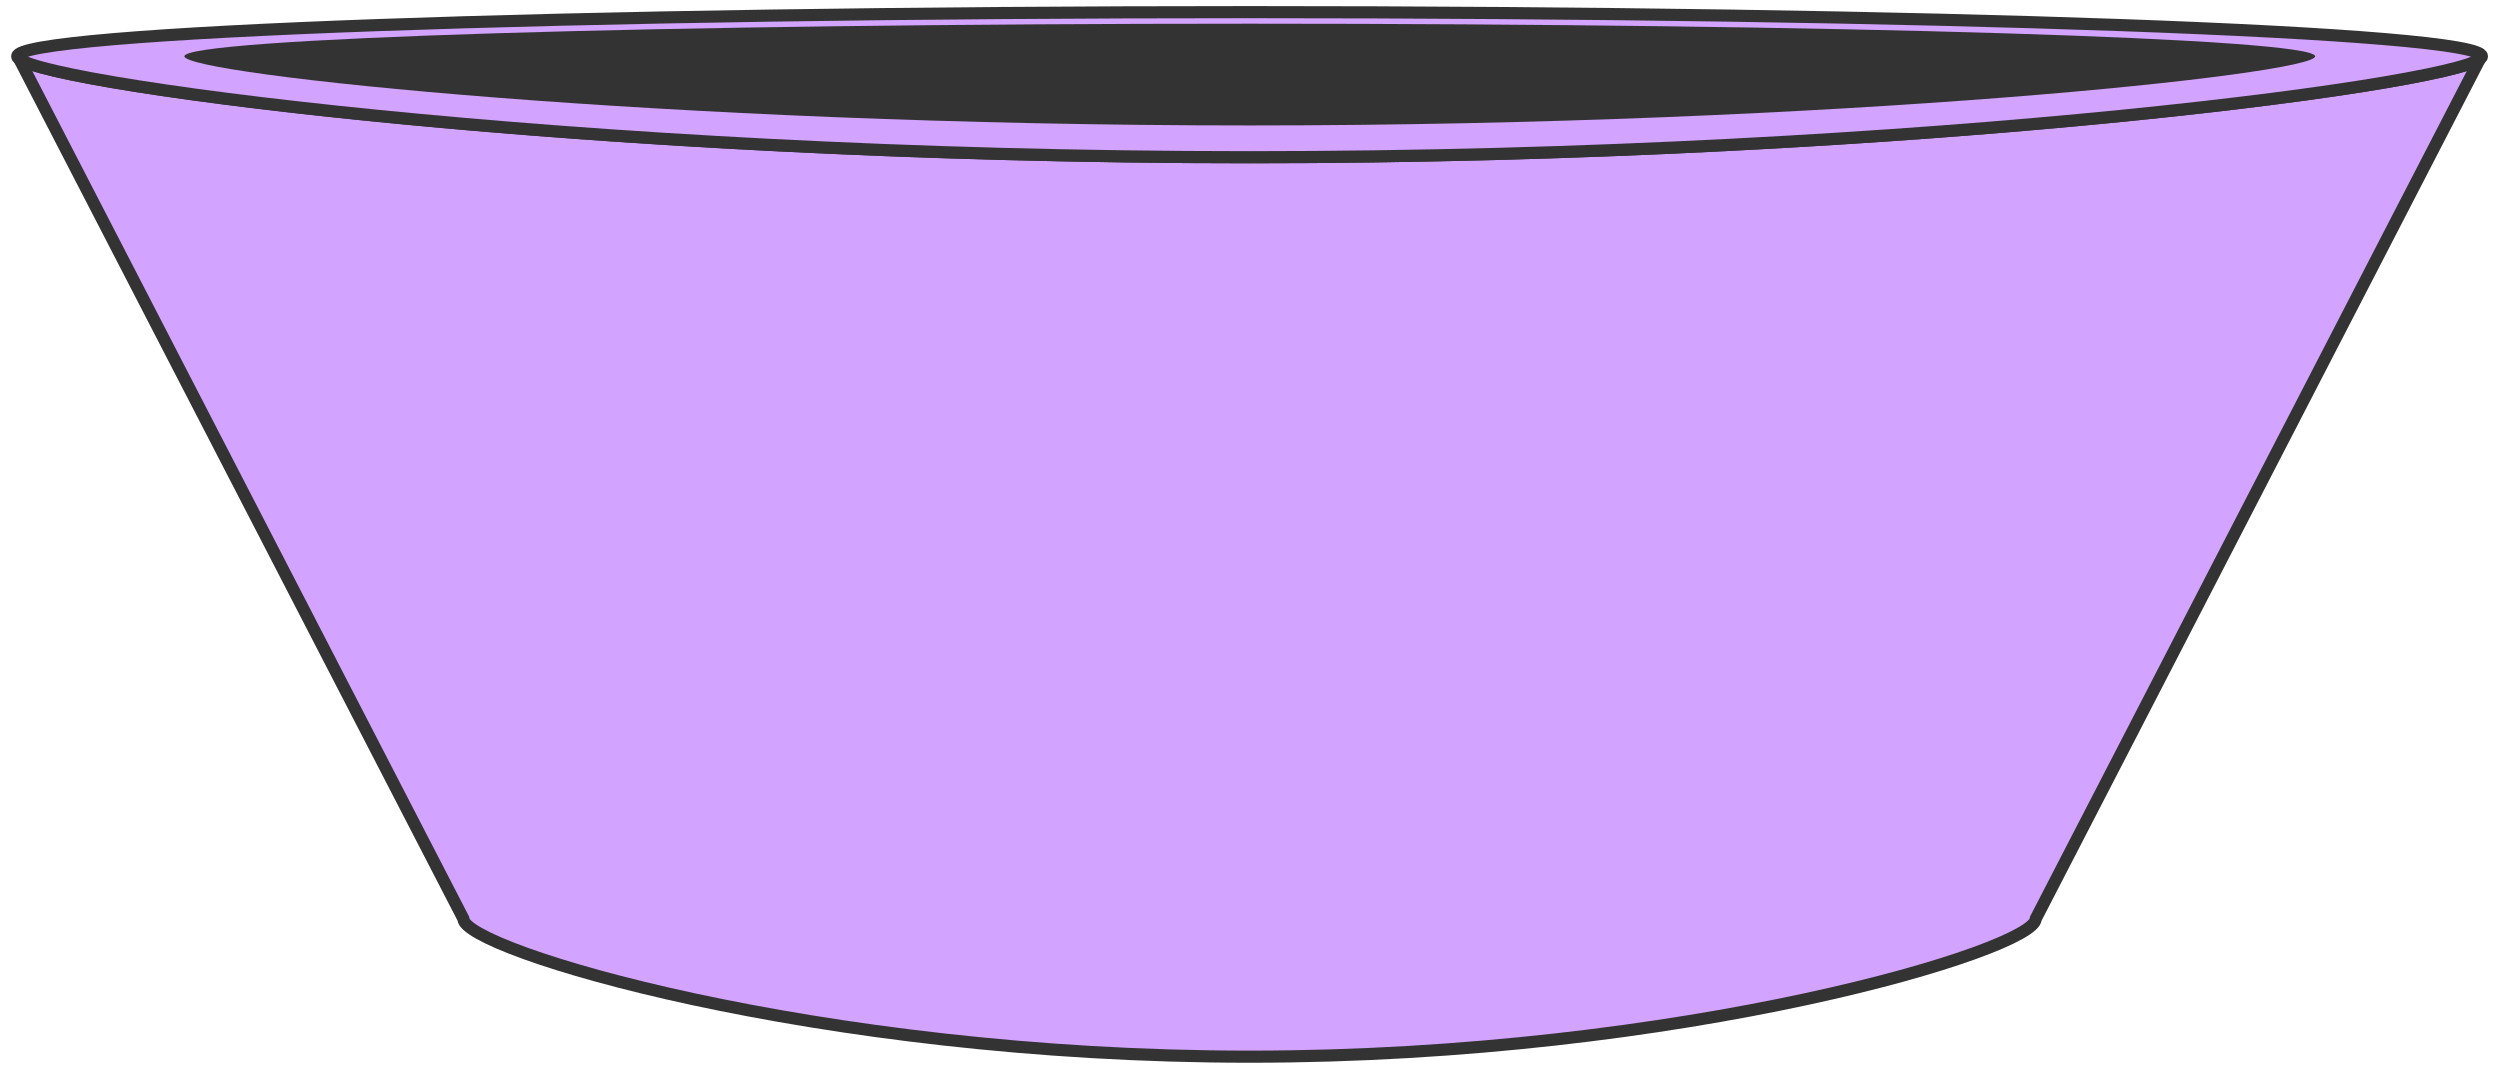
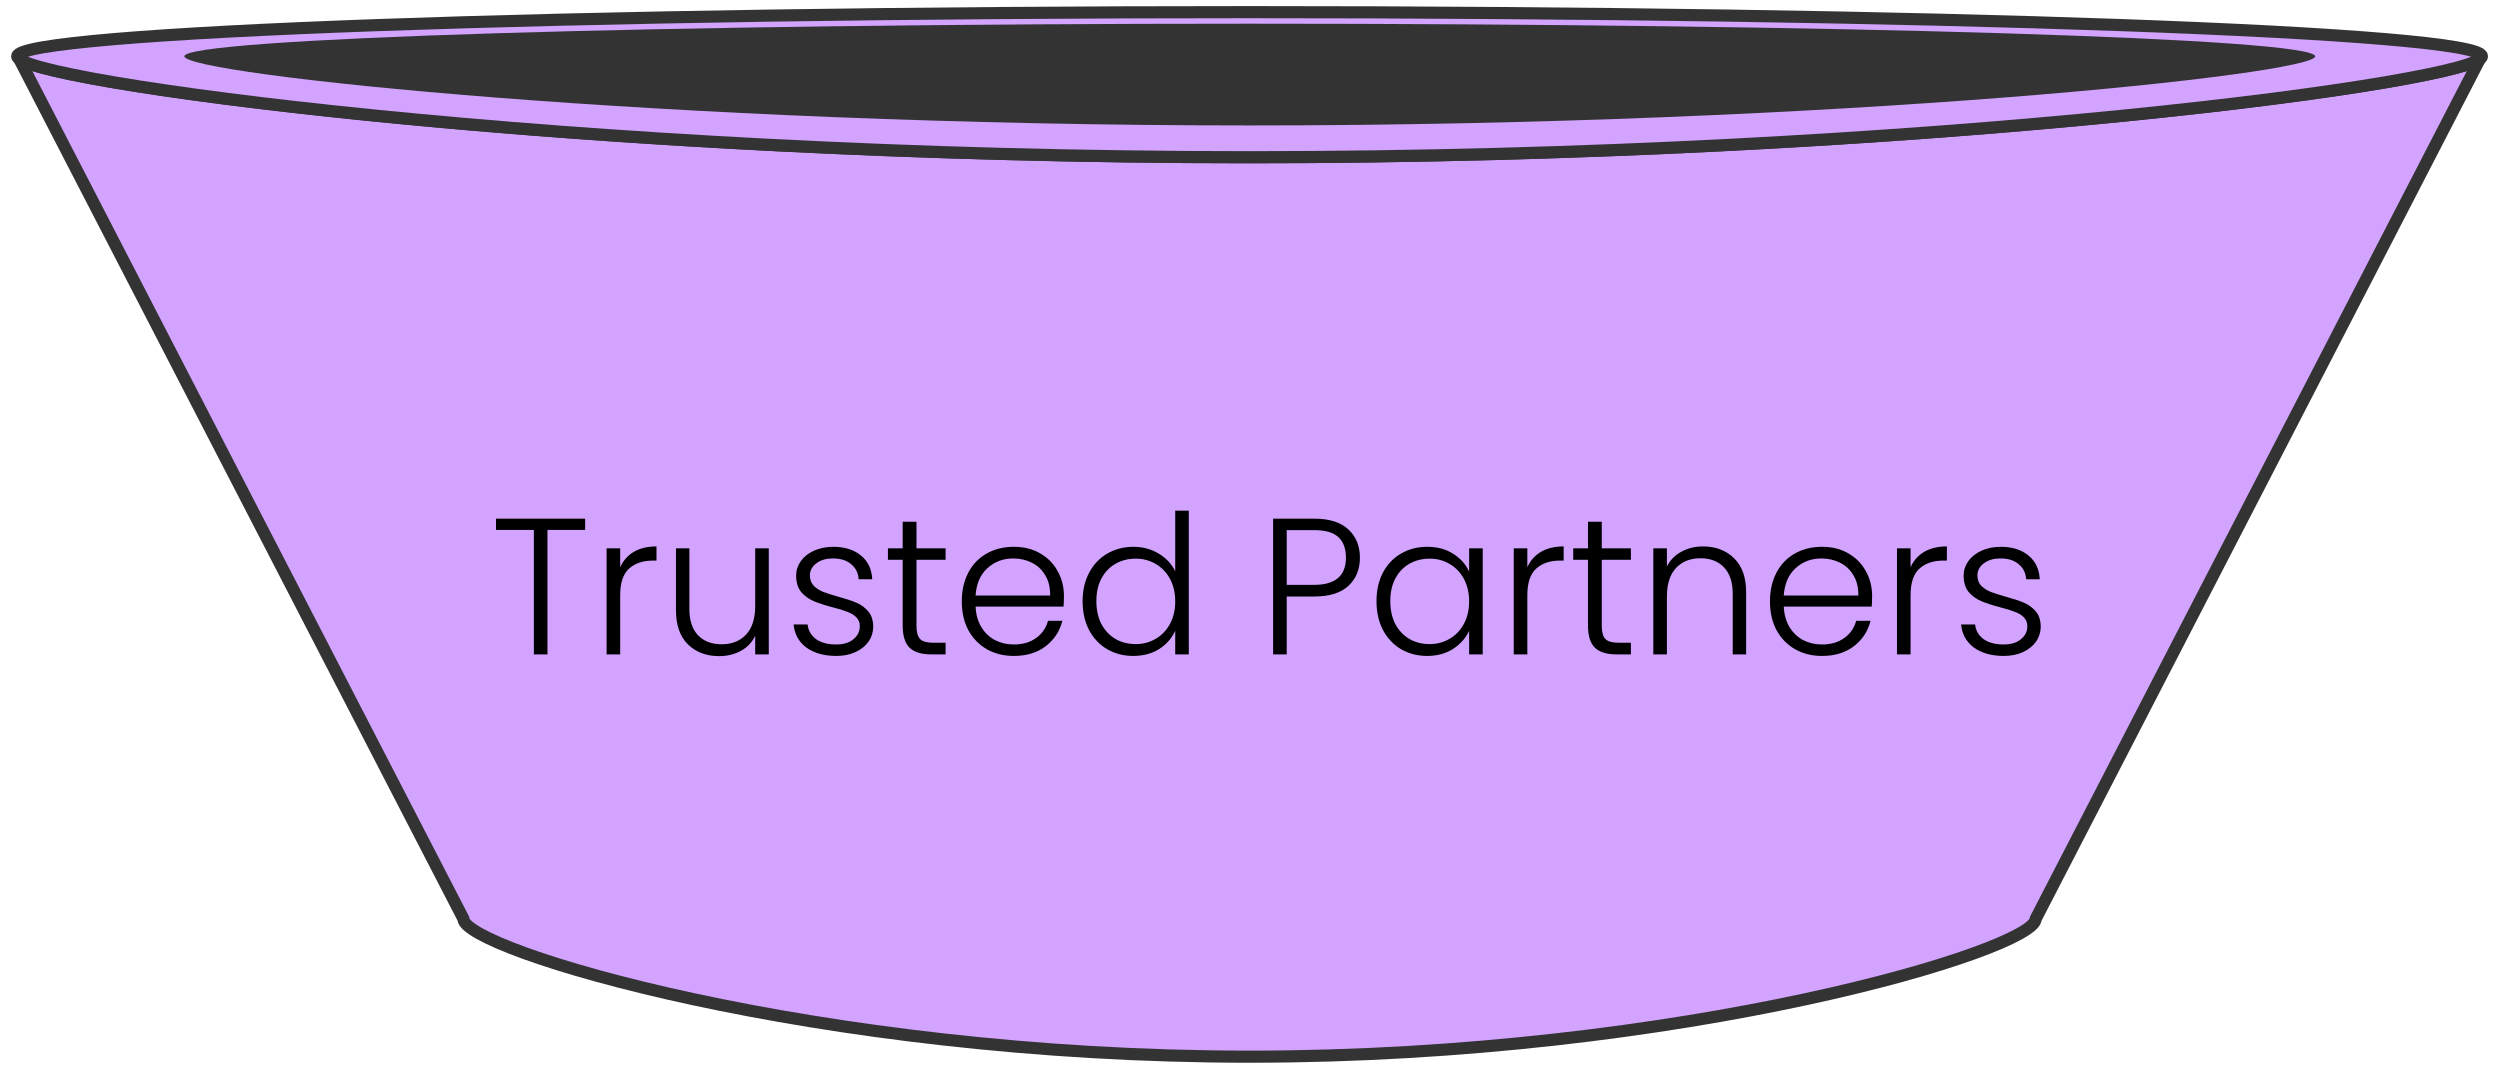
<svg xmlns="http://www.w3.org/2000/svg" width="206" height="88" viewBox="0 0 206 88" fill="none">
-   <path d="M102.964 12.956C48.764 12.956 4.496 7.071 1.587 4.861L38.186 75.71C38.186 78.244 67.199 87.071 102.964 87.071C138.729 87.071 167.742 78.244 167.742 75.71L204.341 4.861C201.416 7.071 157.147 12.956 102.964 12.956Z" fill="#D2A3FF" stroke="#333333" stroke-linecap="round" stroke-linejoin="round" />
+   <path d="M102.964 12.956C48.764 12.956 4.495 7.071 1.587 4.861L38.186 75.71C38.186 78.244 67.199 87.071 102.964 87.071C138.729 87.071 167.742 78.244 167.742 75.71L204.341 4.861C201.416 7.071 157.147 12.956 102.964 12.956Z" fill="#D2A3FF" stroke="#333333" stroke-linecap="round" stroke-linejoin="round" />
  <path d="M204.511 4.639C204.511 6.646 159.052 12.956 102.964 12.956C46.876 12.956 1.417 6.646 1.417 4.639C1.417 2.633 46.876 1 102.964 1C159.052 1 204.511 2.633 204.511 4.639Z" fill="#D2A3FF" stroke="#333333" stroke-linecap="round" stroke-linejoin="round" />
  <path d="M190.769 4.639C190.769 6.119 151.467 10.337 102.981 10.337C54.495 10.337 15.193 6.119 15.193 4.639C15.193 3.16 54.495 1.952 102.981 1.952C151.467 1.952 190.769 3.16 190.769 4.639Z" fill="#333333" />
+   <path d="M48.215 42.737V43.665H45.111V53.921H43.991V43.665H40.871V42.737H48.215ZM51.103 46.737C51.349 46.193 51.722 45.772 52.223 45.473C52.735 45.174 53.359 45.025 54.095 45.025V46.193H53.791C52.98 46.193 52.33 46.412 51.839 46.849C51.349 47.286 51.103 48.017 51.103 49.041V53.921H49.983V45.185H51.103V46.737ZM63.348 45.185V53.921H62.228V52.385C61.972 52.929 61.577 53.345 61.044 53.633C60.511 53.921 59.913 54.065 59.252 54.065C58.207 54.065 57.353 53.745 56.692 53.105C56.031 52.454 55.7 51.516 55.7 50.289V45.185H56.804V50.161C56.804 51.11 57.039 51.836 57.508 52.337C57.988 52.838 58.639 53.089 59.46 53.089C60.303 53.089 60.975 52.822 61.476 52.289C61.977 51.756 62.228 50.972 62.228 49.937V45.185H63.348ZM68.913 54.049C67.91 54.049 67.089 53.82 66.449 53.361C65.82 52.892 65.468 52.257 65.393 51.457H66.545C66.598 51.948 66.828 52.348 67.233 52.657C67.649 52.956 68.204 53.105 68.897 53.105C69.505 53.105 69.98 52.961 70.321 52.673C70.673 52.385 70.849 52.028 70.849 51.601C70.849 51.302 70.753 51.057 70.561 50.865C70.369 50.673 70.124 50.524 69.825 50.417C69.537 50.3 69.142 50.177 68.641 50.049C67.99 49.878 67.462 49.708 67.057 49.537C66.652 49.366 66.305 49.116 66.017 48.785C65.74 48.444 65.601 47.99 65.601 47.425C65.601 46.998 65.729 46.604 65.985 46.241C66.241 45.878 66.604 45.59 67.073 45.377C67.542 45.164 68.076 45.057 68.673 45.057C69.612 45.057 70.369 45.297 70.945 45.777C71.521 46.246 71.83 46.897 71.873 47.729H70.753C70.721 47.217 70.518 46.806 70.145 46.497C69.782 46.177 69.281 46.017 68.641 46.017C68.076 46.017 67.617 46.15 67.265 46.417C66.913 46.684 66.737 47.014 66.737 47.409C66.737 47.75 66.838 48.033 67.041 48.257C67.254 48.47 67.516 48.641 67.825 48.769C68.134 48.886 68.55 49.02 69.073 49.169C69.702 49.34 70.204 49.505 70.577 49.665C70.95 49.825 71.27 50.06 71.537 50.369C71.804 50.678 71.942 51.089 71.953 51.601C71.953 52.07 71.825 52.492 71.569 52.865C71.313 53.228 70.956 53.516 70.497 53.729C70.038 53.942 69.51 54.049 68.913 54.049ZM75.517 46.129V51.553C75.517 52.086 75.619 52.454 75.821 52.657C76.024 52.86 76.381 52.961 76.893 52.961H77.917V53.921H76.717C75.928 53.921 75.341 53.74 74.957 53.377C74.573 53.004 74.381 52.396 74.381 51.553V46.129H73.165V45.185H74.381V42.993H75.517V45.185H77.917V46.129H75.517ZM87.668 49.105C87.668 49.489 87.658 49.782 87.636 49.985H80.388C80.42 50.646 80.58 51.212 80.868 51.681C81.156 52.15 81.535 52.508 82.004 52.753C82.474 52.988 82.986 53.105 83.54 53.105C84.266 53.105 84.874 52.929 85.364 52.577C85.866 52.225 86.196 51.75 86.356 51.153H87.54C87.327 52.006 86.868 52.705 86.164 53.249C85.471 53.782 84.596 54.049 83.54 54.049C82.719 54.049 81.983 53.868 81.332 53.505C80.682 53.132 80.17 52.609 79.796 51.937C79.434 51.254 79.252 50.46 79.252 49.553C79.252 48.646 79.434 47.852 79.796 47.169C80.159 46.486 80.666 45.964 81.316 45.601C81.967 45.238 82.708 45.057 83.54 45.057C84.372 45.057 85.098 45.238 85.716 45.601C86.346 45.964 86.826 46.454 87.156 47.073C87.498 47.681 87.668 48.358 87.668 49.105ZM86.532 49.073C86.543 48.422 86.41 47.868 86.132 47.409C85.866 46.95 85.498 46.604 85.028 46.369C84.559 46.134 84.047 46.017 83.492 46.017C82.66 46.017 81.951 46.284 81.364 46.817C80.778 47.35 80.452 48.102 80.388 49.073H86.532ZM89.206 49.537C89.206 48.641 89.387 47.857 89.749 47.185C90.112 46.502 90.608 45.98 91.237 45.617C91.877 45.244 92.597 45.057 93.397 45.057C94.165 45.057 94.859 45.244 95.478 45.617C96.096 45.99 96.549 46.476 96.838 47.073V42.081H97.957V53.921H96.838V51.969C96.571 52.577 96.133 53.078 95.525 53.473C94.918 53.857 94.203 54.049 93.382 54.049C92.582 54.049 91.862 53.862 91.222 53.489C90.592 53.116 90.096 52.588 89.734 51.905C89.382 51.222 89.206 50.433 89.206 49.537ZM96.838 49.553C96.838 48.849 96.694 48.23 96.406 47.697C96.118 47.164 95.723 46.753 95.222 46.465C94.731 46.177 94.187 46.033 93.59 46.033C92.971 46.033 92.416 46.172 91.925 46.449C91.435 46.726 91.046 47.132 90.757 47.665C90.48 48.188 90.341 48.812 90.341 49.537C90.341 50.252 90.48 50.881 90.757 51.425C91.046 51.958 91.435 52.369 91.925 52.657C92.416 52.934 92.971 53.073 93.59 53.073C94.187 53.073 94.731 52.929 95.222 52.641C95.723 52.353 96.118 51.942 96.406 51.409C96.694 50.876 96.838 50.257 96.838 49.553ZM112.057 45.953C112.057 46.913 111.742 47.686 111.113 48.273C110.484 48.86 109.54 49.153 108.281 49.153H106.025V53.921H104.905V42.737H108.281C109.529 42.737 110.468 43.03 111.097 43.617C111.737 44.204 112.057 44.982 112.057 45.953ZM108.281 48.193C110.03 48.193 110.905 47.446 110.905 45.953C110.905 45.206 110.697 44.641 110.281 44.257C109.865 43.873 109.198 43.681 108.281 43.681H106.025V48.193H108.281ZM113.424 49.537C113.424 48.641 113.6 47.857 113.952 47.185C114.315 46.502 114.811 45.98 115.44 45.617C116.08 45.244 116.8 45.057 117.6 45.057C118.432 45.057 119.147 45.249 119.744 45.633C120.352 46.017 120.79 46.508 121.056 47.105V45.185H122.176V53.921H121.056V51.985C120.779 52.582 120.336 53.078 119.728 53.473C119.131 53.857 118.416 54.049 117.584 54.049C116.795 54.049 116.08 53.862 115.44 53.489C114.811 53.116 114.315 52.588 113.952 51.905C113.6 51.222 113.424 50.433 113.424 49.537ZM121.056 49.553C121.056 48.849 120.912 48.23 120.624 47.697C120.336 47.164 119.942 46.753 119.44 46.465C118.95 46.177 118.406 46.033 117.808 46.033C117.19 46.033 116.635 46.172 116.144 46.449C115.654 46.726 115.264 47.132 114.976 47.665C114.699 48.188 114.56 48.812 114.56 49.537C114.56 50.252 114.699 50.881 114.976 51.425C115.264 51.958 115.654 52.369 116.144 52.657C116.635 52.934 117.19 53.073 117.808 53.073C118.406 53.073 118.95 52.929 119.44 52.641C119.942 52.353 120.336 51.942 120.624 51.409C120.912 50.876 121.056 50.257 121.056 49.553ZM125.853 46.737C126.098 46.193 126.472 45.772 126.973 45.473C127.485 45.174 128.109 45.025 128.845 45.025V46.193H128.541C127.73 46.193 127.08 46.412 126.589 46.849C126.098 47.286 125.853 48.017 125.853 49.041V53.921H124.733V45.185H125.853V46.737ZM131.986 46.129V51.553C131.986 52.086 132.087 52.454 132.29 52.657C132.493 52.86 132.85 52.961 133.362 52.961H134.386V53.921H133.186C132.397 53.921 131.81 53.74 131.426 53.377C131.042 53.004 130.85 52.396 130.85 51.553V46.129H129.634V45.185H130.85V42.993H131.986V45.185H134.386V46.129H131.986ZM140.329 45.025C141.374 45.025 142.228 45.35 142.889 46.001C143.55 46.641 143.881 47.574 143.881 48.801V53.921H142.777V48.929C142.777 47.98 142.537 47.254 142.057 46.753C141.588 46.252 140.942 46.001 140.121 46.001C139.278 46.001 138.606 46.268 138.105 46.801C137.604 47.334 137.353 48.118 137.353 49.153V53.921H136.233V45.185H137.353V46.673C137.63 46.14 138.03 45.734 138.553 45.457C139.076 45.169 139.668 45.025 140.329 45.025ZM154.262 49.105C154.262 49.489 154.251 49.782 154.23 49.985H146.982C147.014 50.646 147.174 51.212 147.462 51.681C147.75 52.15 148.129 52.508 148.598 52.753C149.067 52.988 149.579 53.105 150.134 53.105C150.859 53.105 151.467 52.929 151.958 52.577C152.459 52.225 152.79 51.75 152.95 51.153H154.134C153.921 52.006 153.462 52.705 152.758 53.249C152.065 53.782 151.19 54.049 150.134 54.049C149.313 54.049 148.577 53.868 147.926 53.505C147.275 53.132 146.763 52.609 146.39 51.937C146.027 51.254 145.846 50.46 145.846 49.553C145.846 48.646 146.027 47.852 146.39 47.169C146.753 46.486 147.259 45.964 147.91 45.601C148.561 45.238 149.302 45.057 150.134 45.057C150.966 45.057 151.691 45.238 152.31 45.601C152.939 45.964 153.419 46.454 153.75 47.073C154.091 47.681 154.262 48.358 154.262 49.105ZM153.126 49.073C153.137 48.422 153.003 47.868 152.726 47.409C152.459 46.95 152.091 46.604 151.622 46.369C151.153 46.134 150.641 46.017 150.086 46.017C149.254 46.017 148.545 46.284 147.958 46.817C147.371 47.35 147.046 48.102 146.982 49.073H153.126ZM157.431 46.737C157.677 46.193 158.05 45.772 158.551 45.473C159.063 45.174 159.687 45.025 160.423 45.025V46.193H160.119C159.309 46.193 158.658 46.412 158.167 46.849C157.677 47.286 157.431 48.017 157.431 49.041V53.921H156.311V45.185H157.431V46.737ZM165.116 54.049C164.113 54.049 163.292 53.82 162.652 53.361C162.023 52.892 161.671 52.257 161.596 51.457H162.748C162.801 51.948 163.031 52.348 163.436 52.657C163.852 52.956 164.407 53.105 165.1 53.105C165.708 53.105 166.183 52.961 166.524 52.673C166.876 52.385 167.052 52.028 167.052 51.601C167.052 51.302 166.956 51.057 166.764 50.865C166.572 50.673 166.327 50.524 166.028 50.417C165.74 50.3 165.345 50.177 164.844 50.049C164.193 49.878 163.665 49.708 163.26 49.537C162.855 49.366 162.508 49.116 162.22 48.785C161.943 48.444 161.804 47.99 161.804 47.425C161.804 46.998 161.932 46.604 162.188 46.241C162.444 45.878 162.807 45.59 163.276 45.377C163.745 45.164 164.279 45.057 164.876 45.057C165.815 45.057 166.572 45.297 167.148 45.777C167.724 46.246 168.033 46.897 168.076 47.729H166.956C166.924 47.217 166.721 46.806 166.348 46.497C165.985 46.177 165.484 46.017 164.844 46.017C164.279 46.017 163.82 46.15 163.468 46.417C163.116 46.684 162.94 47.014 162.94 47.409C162.94 47.75 163.041 48.033 163.244 48.257C163.457 48.47 163.719 48.641 164.028 48.769C164.337 48.886 164.753 49.02 165.276 49.169C165.905 49.34 166.407 49.505 166.78 49.665C167.153 49.825 167.473 50.06 167.74 50.369C168.007 50.678 168.145 51.089 168.156 51.601C168.156 52.07 168.028 52.492 167.772 52.865C167.516 53.228 167.159 53.516 166.7 53.729C166.241 53.942 165.713 54.049 165.116 54.049Z" fill="black" />
</svg>
